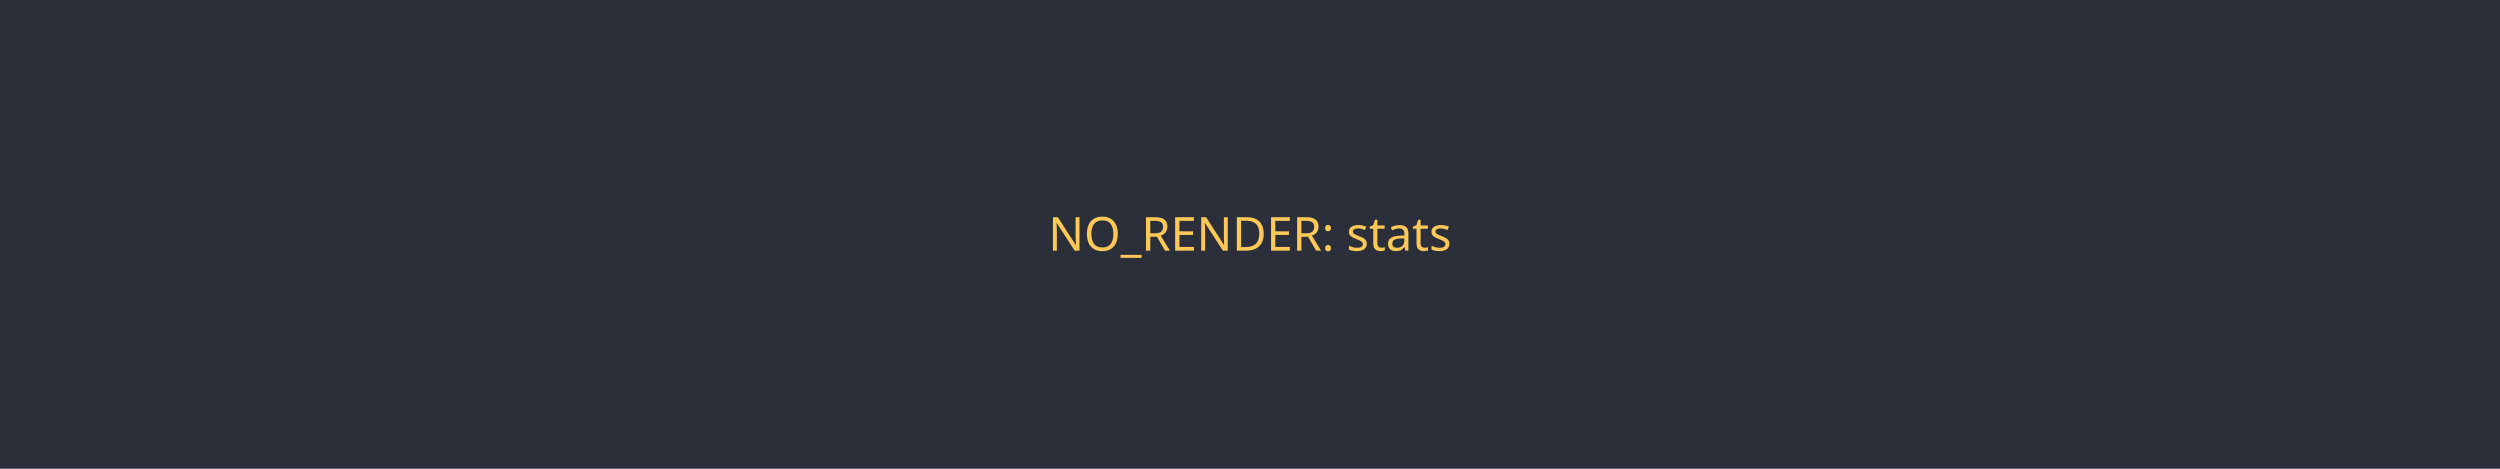
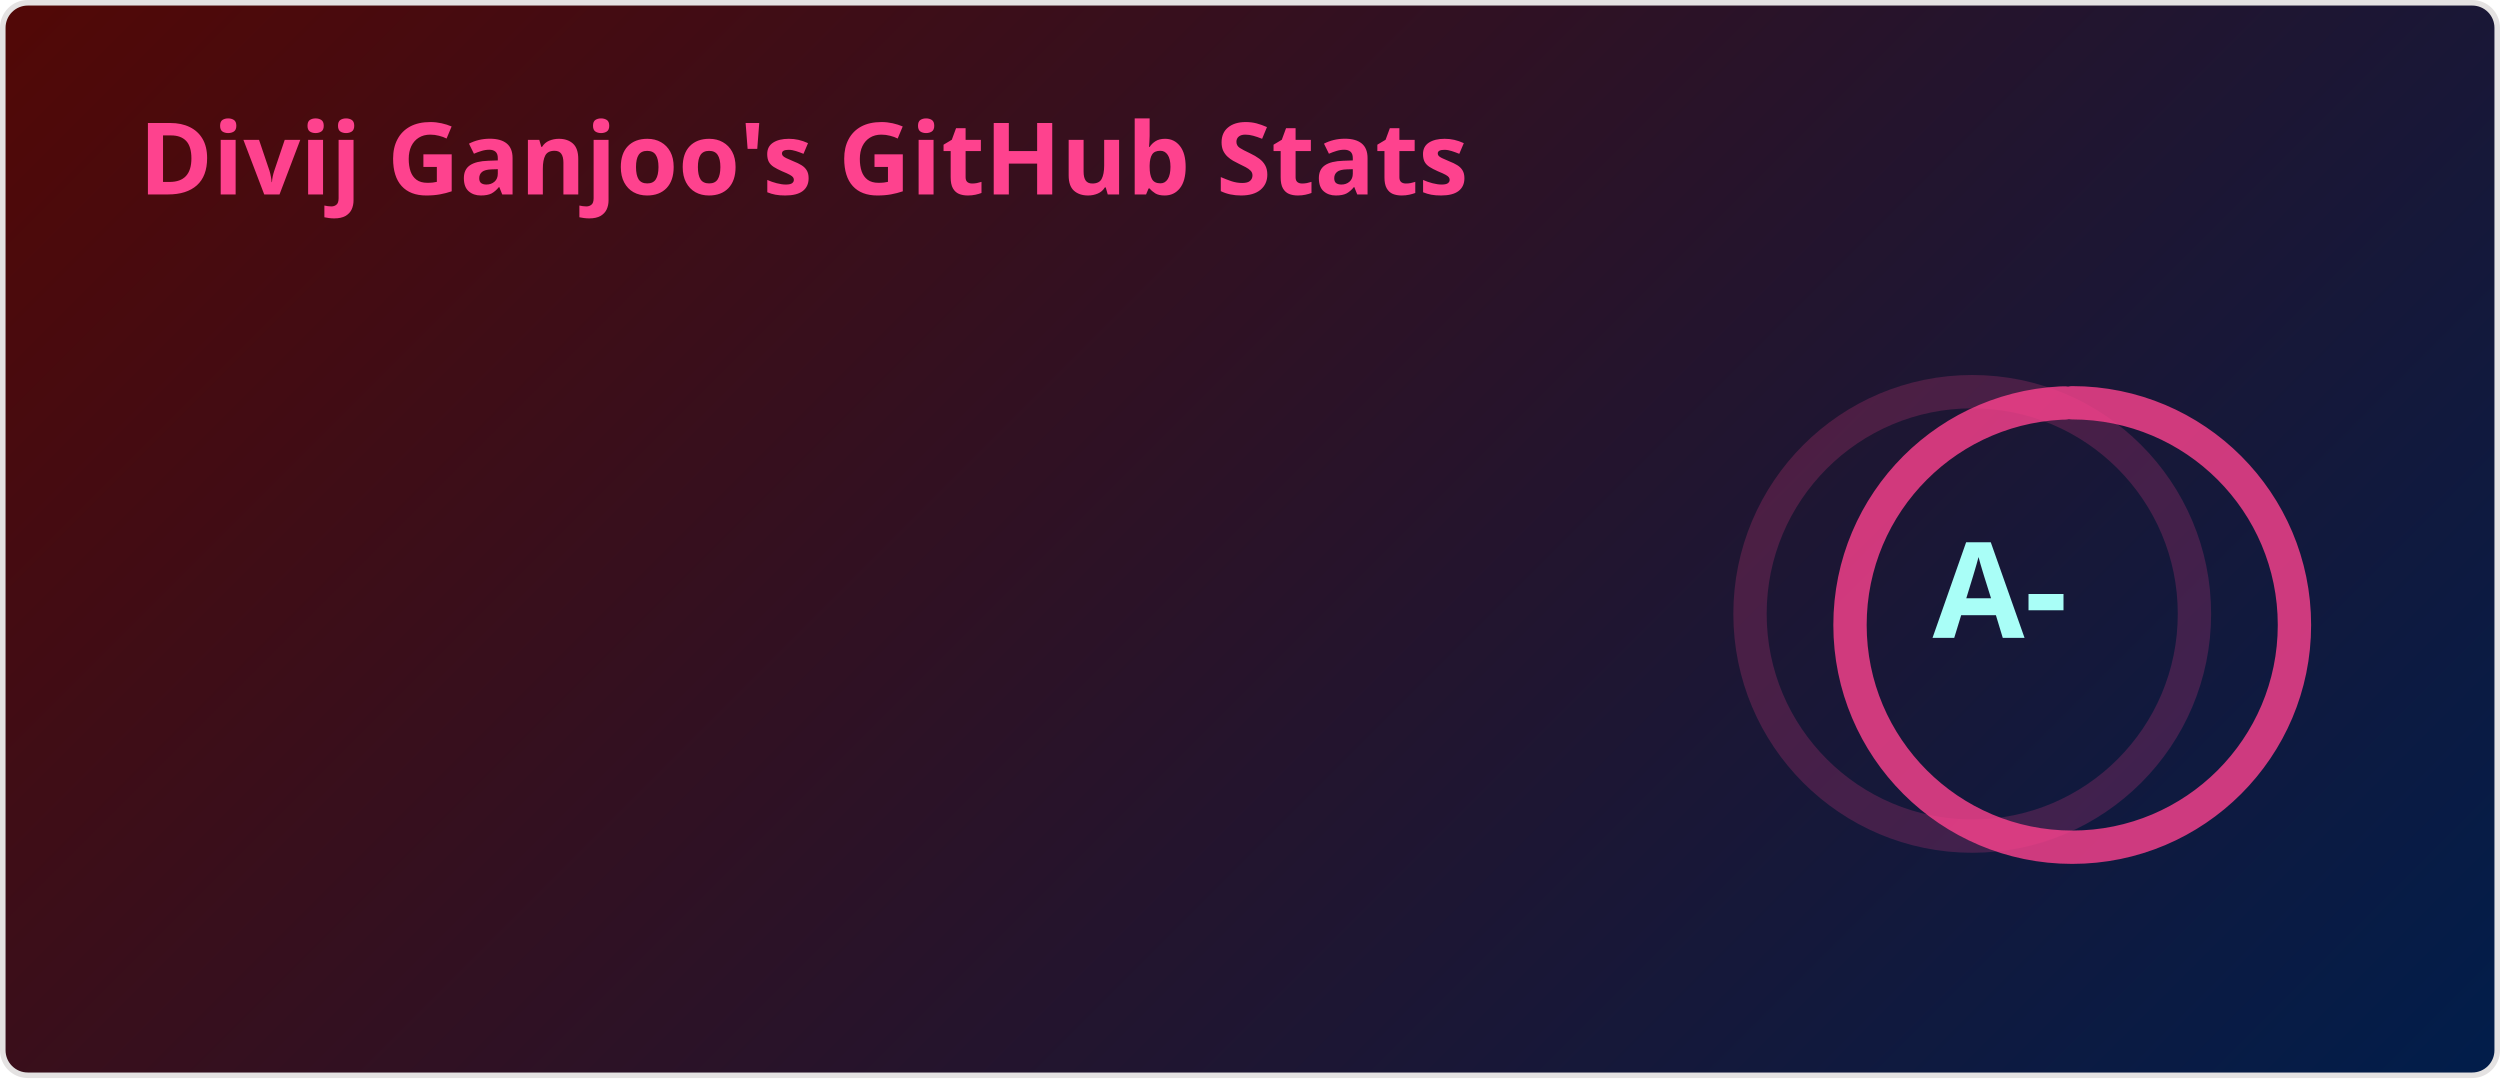
- <svg xmlns="http://www.w3.org/2000/svg" width="640" height="120">
-   <rect width="100%" height="100%" fill="#2b2f3a" />
-   <text x="50%" y="50%" fill="#ffc857" dominant-baseline="middle" text-anchor="middle" font-family="sans-serif">NO_RENDER: stats</text>
+ <svg xmlns="http://www.w3.org/2000/svg" width="450" height="195" viewBox="0 0 450 195" fill="none" role="img" aria-labelledby="descId">
+   <style>
+           .header {
+             font: 600 18px 'Segoe UI', Ubuntu, Sans-Serif;
+             fill: #fe428e;
+             animation: fadeInAnimation 0.8s ease-in-out forwards;
+           }
+           @supports(-moz-appearance: auto) {
+             /* Selector detects Firefox */
+             .header { font-size: 15.5px; }
+           }
+           
+         .stat {
+             font: 600 14px 'Segoe UI', Ubuntu, "Helvetica Neue", Sans-Serif; fill: #a9fef7;
+         }
+         @supports(-moz-appearance: auto) {
+             .stat { font-size:12px; }
+         }
+         .stagger { opacity: 0; animation: fadeInAnimation 0.3s ease-in-out forwards; }
+         .rank-text { font: 800 24px 'Segoe UI', Ubuntu, Sans-Serif; fill: #a9fef7; animation: scaleInAnimation 0.3s ease-in-out forwards; }
+         .rank-percentile-header { font-size: 14px; }
+         .rank-percentile-text { font-size: 16px; }
+         .not_bold { font-weight: 400 }
+         .bold { font-weight: 700 }
+         .icon { fill: #f8d847; display: none; }
+         .rank-circle-rim { stroke: #fe428e; fill: none; stroke-width: 6; opacity: 0.2; }
+         .rank-circle { stroke: #fe428e; stroke-dasharray: 250; fill: none; stroke-width: 6; stroke-linecap: round; opacity: 0.8; transform-origin: -10px 8px; transform: rotate(-90deg); animation: rankAnimation 1s forwards ease-in-out; }
+         
+         @keyframes rankAnimation {
+             from {
+                 stroke-dashoffset: 251.327;
+             }
+             to {
+                 stroke-dashoffset: 83.282;
+             }
+         }
+     
+     
+ 
+           
+       /* Animations */
+       @keyframes scaleInAnimation {
+         from {
+           transform: translate(-5px, 5px) scale(0);
+         }
+         to {
+           transform: translate(-5px, 5px) scale(1);
+         }
+       }
+       @keyframes fadeInAnimation {
+         from {
+           opacity: 0;
+         }
+         to {
+           opacity: 1;
+         }
+       }
+     
+           
+         </style>
+   <defs>
+     <linearGradient id="gradient" gradientTransform="rotate(45)" gradientUnits="userSpaceOnUse">
+       <stop offset="0%" stop-color="#520806" />
+       <stop offset="100%" stop-color="#021D4A" />
+     </linearGradient>
+   </defs>
+   <rect data-testid="card-bg" x="0.5" y="0.5" rx="4.5" height="99%" stroke="#e4e2e2" width="449" fill="url(#gradient)" stroke-opacity="1" />
+   <g data-testid="card-title" transform="translate(25, 35)">
+     <g transform="translate(0, 0)">
+       <text x="0" y="0" class="header" data-testid="header">Divij Ganjoo's GitHub Stats</text>
+     </g>
+   </g>
+   <g data-testid="main-card-body" transform="translate(0, 55)">
+     <g data-testid="rank-circle" transform="translate(365, 47.5)">
+       <circle class="rank-circle-rim" cx="-10" cy="8" r="40" />
+       <circle class="rank-circle" cx="-10" cy="8" r="40" />
+       <g class="rank-text">
+         <text x="-5" y="3" alignment-baseline="central" dominant-baseline="central" text-anchor="middle" data-testid="level-rank-icon">
+           A-
+         </text>
+       </g>
+     </g>
+     <svg x="0" y="0">
+       <g transform="translate(0, 0)">
+         <g class="stagger" style="animation-delay: 450ms" transform="translate(25, 0)">
+           <text class="stat  bold" y="12.5">Total Stars Earned:</text>
+           <text class="stat  bold" x="199.01" y="12.5" data-testid="stars">31</text>
+         </g>
+       </g>
+       <g transform="translate(0, 25)">
+         <g class="stagger" style="animation-delay: 600ms" transform="translate(25, 0)">
+           <text class="stat  bold" y="12.5">Total Commits (last year):</text>
+           <text class="stat  bold" x="199.01" y="12.5" data-testid="commits">1.4k</text>
+         </g>
+       </g>
+       <g transform="translate(0, 50)">
+         <g class="stagger" style="animation-delay: 750ms" transform="translate(25, 0)">
+           <text class="stat  bold" y="12.5">Total PRs:</text>
+           <text class="stat  bold" x="199.01" y="12.5" data-testid="prs">156</text>
+         </g>
+       </g>
+       <g transform="translate(0, 75)">
+         <g class="stagger" style="animation-delay: 900ms" transform="translate(25, 0)">
+           <text class="stat  bold" y="12.5">Total Issues:</text>
+           <text class="stat  bold" x="199.01" y="12.5" data-testid="issues">254</text>
+         </g>
+       </g>
+       <g transform="translate(0, 100)">
+         <g class="stagger" style="animation-delay: 1050ms" transform="translate(25, 0)">
+           <text class="stat  bold" y="12.5">Contributed to (last year):</text>
+           <text class="stat  bold" x="199.01" y="12.5" data-testid="contribs">0</text>
+         </g>
+       </g>
+     </svg>
+   </g>
</svg>
